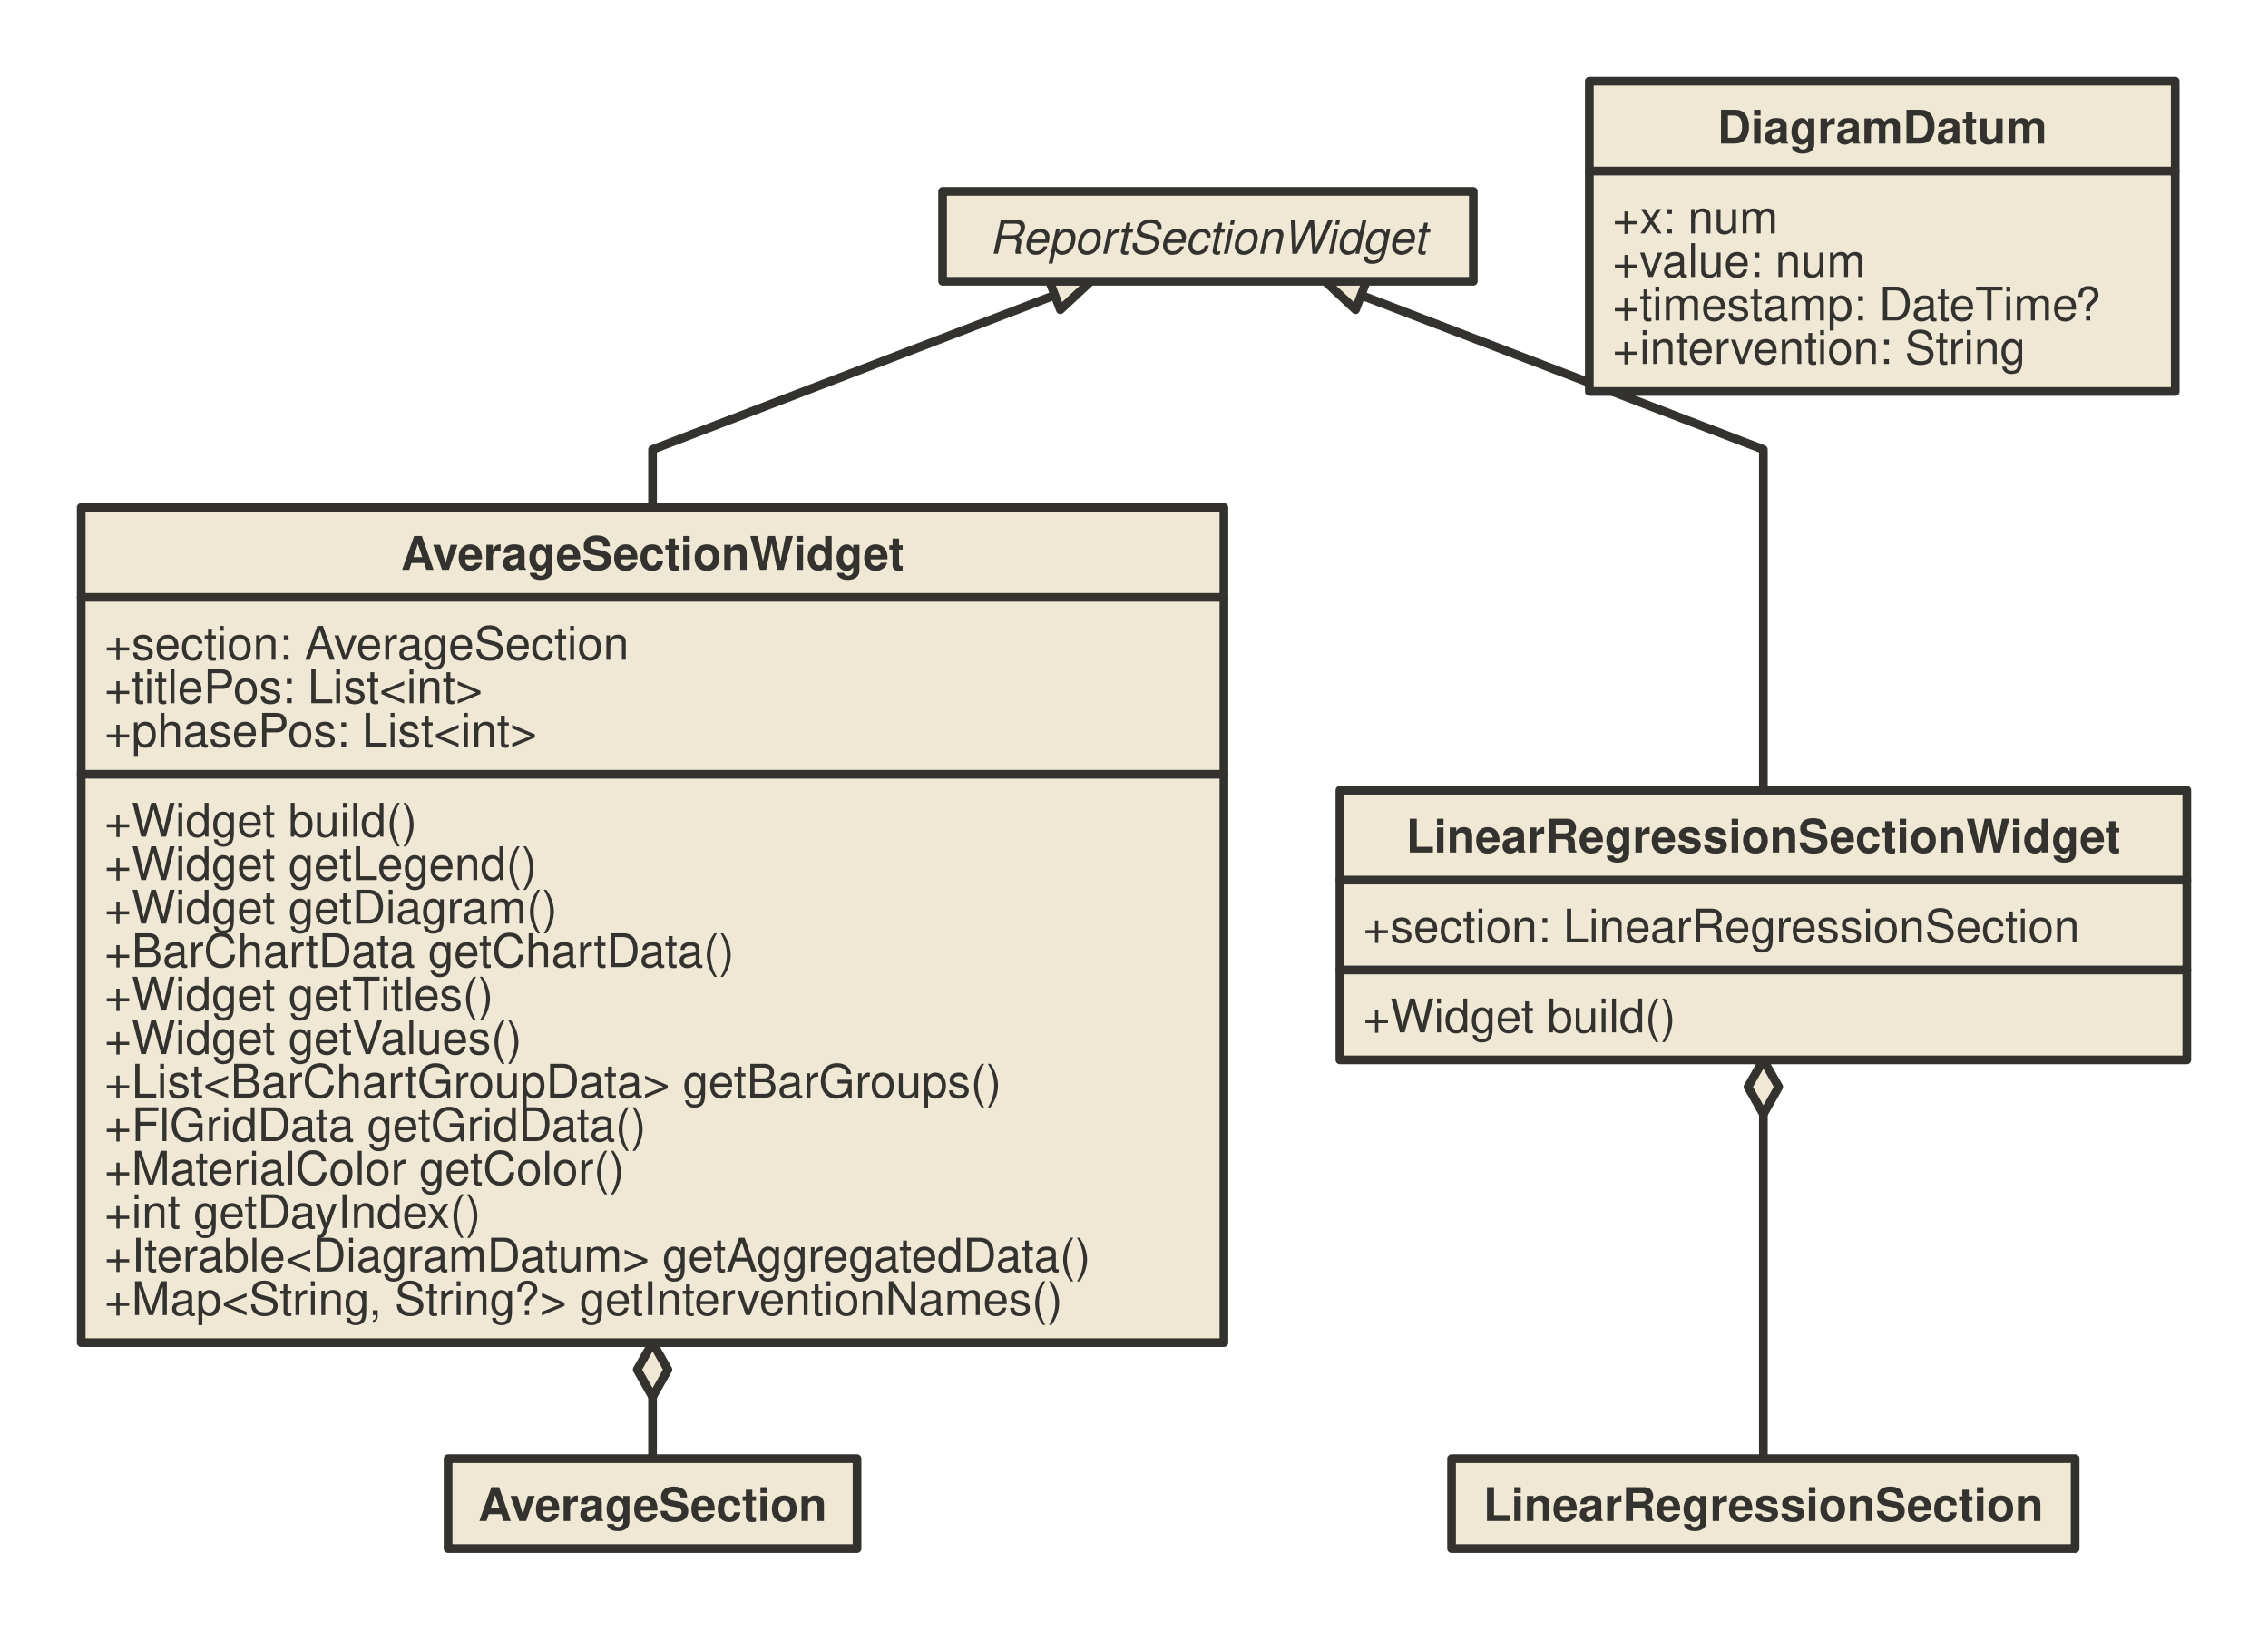
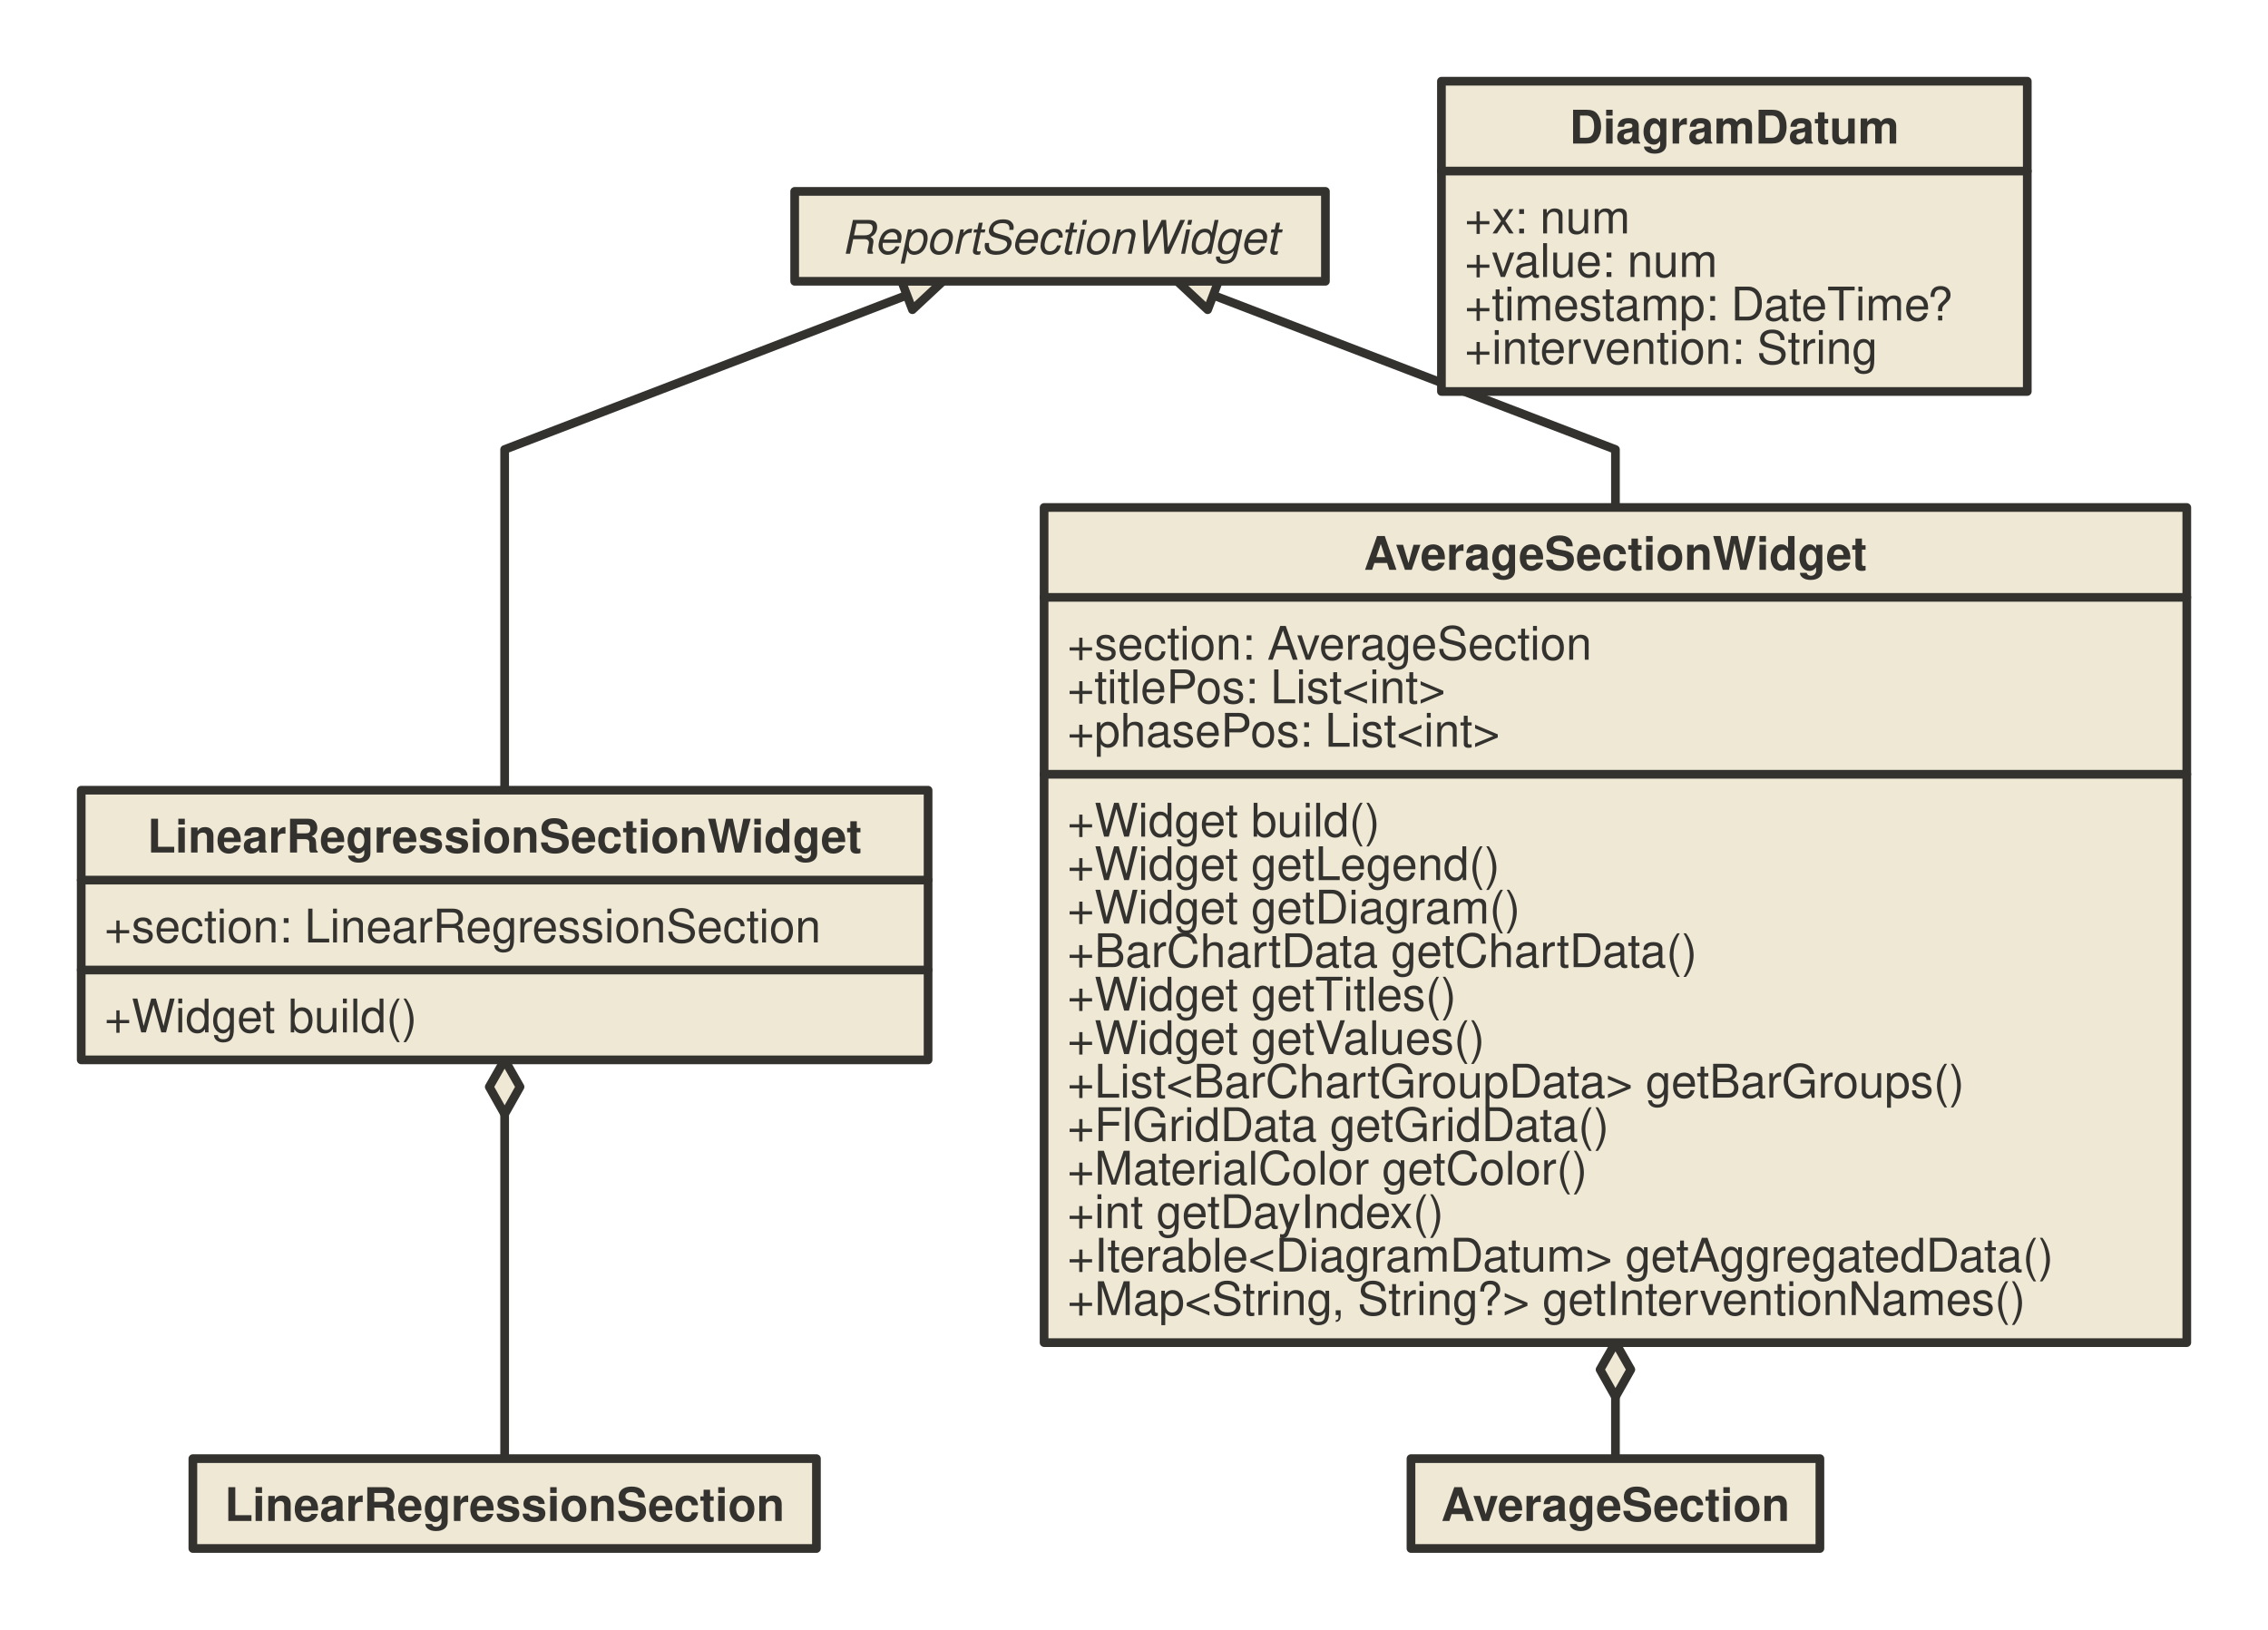
<svg xmlns="http://www.w3.org/2000/svg" version="1.1" baseProfile="full" width="782.0" height="562.0" viewbox="0 0 782 562">
-   <g stroke-width="1.0" text-align="left" font="12pt Helvetica, Arial, sans-serif" font-size="12pt" font-family="Helvetica" font-weight="bold" font-style="normal">
+   <g stroke-width="1.0" text-align="left" font="12pt Helvetica, Arial, sans-serif" font-size="12pt" font-family="Helvetica" font-weight="normal" font-style="normal">
    <g font-family="Helvetica" font-size="12pt" font-weight="bold" font-style="normal" stroke-width="3.0" stroke-linejoin="round" stroke-linecap="round" stroke="#33322E">
      <g stroke="transparent" fill="transparent">
        <rect x="0.0" y="0.0" height="562.0" width="782.0" stroke="none" />
      </g>
      <g transform="translate(8, 8)" fill="#33322E">
        <g transform="translate(20, 20)" fill="#eee8d5" font-family="Helvetica" font-size="12pt" font-weight="normal" font-style="normal">
-           <path d="M197.0 453.7 L197 455 L197 475 L197.0 475.0 " fill="none" />
+           <path d="M146.0 356.2 L146 455 L146 475 L146.0 475.0 " fill="none" />
          <g fill="#eee8d5">
-             <path d="M202.3 444.3 L197.0 453.7 L191.7 444.3 L197.0 435.0 Z" />
+             <path d="M151.3 346.8 L146.0 356.2 L140.7 346.8 L146.0 337.5 Z" />
          </g>
-           <path d="M335.7 73.8 L197 127 L197 147 L197.0 147.0 " fill="none" />
-           <path d="M337.6 78.8 L335.7 73.8 L333.8 68.8 L348.1 69.0 Z" />
-           <path d="M580.0 356.2 L580 455 L580 475 L580.0 475.0 " fill="none" />
+           <path d="M284.7 73.8 L146 127 L146 244.5 L146.0 244.5 " fill="none" />
+           <path d="M286.6 78.8 L284.7 73.8 L282.8 68.8 L297.1 69.0 Z" />
+           <path d="M529.0 453.7 L529 455 L529 475 L529.0 475.0 " fill="none" />
          <g fill="#eee8d5">
-             <path d="M585.3 346.8 L580.0 356.2 L574.7 346.8 L580.0 337.5 Z" />
+             <path d="M534.3 444.3 L529.0 453.7 L523.7 444.3 L529.0 435.0 Z" />
          </g>
-           <path d="M441.3 73.8 L580 127 L580 244.5 L580.0 244.5 " fill="none" />
-           <path d="M443.2 68.8 L441.3 73.8 L439.4 78.8 L428.9 69.0 Z" />
+           <path d="M390.3 73.8 L529 127 L529 147 L529.0 147.0 " fill="none" />
+           <path d="M392.2 68.8 L390.3 73.8 L388.4 78.8 L377.9 69.0 Z" />
+           <g data-name="LinearRegressionSectionWidget">
+             <g fill="#eee8d5" stroke="#33322E" data-name="LinearRegressionSectionWidget">
+               <rect x="0.0" y="244.5" height="93.0" width="292.0" data-name="LinearRegressionSectionWidget" />
+               <path d="M0.0 275.5 L292.0 275.5" fill="none" data-name="LinearRegressionSectionWidget" />
+               <path d="M0.0 306.5 L292.0 306.5" fill="none" data-name="LinearRegressionSectionWidget" />
+             </g>
+             <g transform="translate(0, 244.5)" font-family="Helvetica" font-size="12pt" font-weight="bold" font-style="normal" data-name="LinearRegressionSectionWidget">
+               <g transform="translate(8, 8)" fill="#33322E" text-align="center" data-name="LinearRegressionSectionWidget">
+                 <text x="138.0" y="13.5" stroke="none" text-anchor="middle" data-name="LinearRegressionSectionWidget">LinearRegressionSectionWidget</text>
+               </g>
+             </g>
+             <g transform="translate(0, 275.5)" font-family="Helvetica" font-size="12pt" font-weight="normal" font-style="normal" data-name="LinearRegressionSectionWidget">
+               <g transform="translate(8, 8)" fill="#33322E" text-align="left" data-name="LinearRegressionSectionWidget">
+                 <text x="0.0" y="13.5" stroke="none" data-name="LinearRegressionSectionWidget">+section: LinearRegressionSection</text>
+               </g>
+             </g>
+             <g transform="translate(0, 306.5)" font-family="Helvetica" font-size="12pt" font-weight="normal" font-style="normal" data-name="LinearRegressionSectionWidget">
+               <g transform="translate(8, 8)" fill="#33322E" text-align="left" data-name="LinearRegressionSectionWidget">
+                 <text x="0.0" y="13.5" stroke="none" data-name="LinearRegressionSectionWidget">+Widget build()</text>
+               </g>
+             </g>
+           </g>
+           <g data-name="LinearRegressionSection">
+             <g fill="#eee8d5" stroke="#33322E" data-name="LinearRegressionSection">
+               <rect x="38.5" y="475.0" height="31.0" width="215.0" data-name="LinearRegressionSection" />
+             </g>
+             <g transform="translate(38.5, 475)" font-family="Helvetica" font-size="12pt" font-weight="bold" font-style="normal" data-name="LinearRegressionSection">
+               <g transform="translate(8, 8)" fill="#33322E" text-align="center" data-name="LinearRegressionSection">
+                 <text x="99.5" y="13.5" stroke="none" text-anchor="middle" data-name="LinearRegressionSection">LinearRegressionSection</text>
+               </g>
+             </g>
+           </g>
+           <g data-name="ReportSectionWidget">
+             <g fill="#eee8d5" stroke="#33322E" data-name="ReportSectionWidget">
+               <rect x="246.0" y="38.0" height="31.0" width="183.0" data-name="ReportSectionWidget" />
+             </g>
+             <g transform="translate(246, 38)" font-family="Helvetica" font-size="12pt" font-weight="normal" font-style="italic" data-name="ReportSectionWidget">
+               <g transform="translate(8, 8)" fill="#33322E" text-align="center" data-name="ReportSectionWidget">
+                 <text x="83.5" y="13.5" stroke="none" text-anchor="middle" data-name="ReportSectionWidget">ReportSectionWidget</text>
+               </g>
+             </g>
+           </g>
          <g data-name="AverageSectionWidget">
            <g fill="#eee8d5" stroke="#33322E" data-name="AverageSectionWidget">
-               <rect x="0.0" y="147.0" height="288.0" width="394.0" data-name="AverageSectionWidget" />
-               <path d="M0.0 178.0 L394.0 178.0" fill="none" data-name="AverageSectionWidget" />
-               <path d="M0.0 239.0 L394.0 239.0" fill="none" data-name="AverageSectionWidget" />
+               <rect x="332.0" y="147.0" height="288.0" width="394.0" data-name="AverageSectionWidget" />
+               <path d="M332.0 178.0 L726.0 178.0" fill="none" data-name="AverageSectionWidget" />
+               <path d="M332.0 239.0 L726.0 239.0" fill="none" data-name="AverageSectionWidget" />
            </g>
-             <g transform="translate(0, 147)" font-family="Helvetica" font-size="12pt" font-weight="bold" font-style="normal" data-name="AverageSectionWidget">
+             <g transform="translate(332, 147)" font-family="Helvetica" font-size="12pt" font-weight="bold" font-style="normal" data-name="AverageSectionWidget">
              <g transform="translate(8, 8)" fill="#33322E" text-align="center" data-name="AverageSectionWidget">
                <text x="189.0" y="13.5" stroke="none" text-anchor="middle" data-name="AverageSectionWidget">AverageSectionWidget</text>
              </g>
            </g>
-             <g transform="translate(0, 178)" font-family="Helvetica" font-size="12pt" font-weight="normal" font-style="normal" data-name="AverageSectionWidget">
+             <g transform="translate(332, 178)" font-family="Helvetica" font-size="12pt" font-weight="normal" font-style="normal" data-name="AverageSectionWidget">
              <g transform="translate(8, 8)" fill="#33322E" text-align="left" data-name="AverageSectionWidget">
                <text x="0.0" y="13.5" stroke="none" data-name="AverageSectionWidget">+section: AverageSection</text>
                <text x="0.0" y="28.5" stroke="none" data-name="AverageSectionWidget">+titlePos: List&lt;int&gt;</text>
                <text x="0.0" y="43.5" stroke="none" data-name="AverageSectionWidget">+phasePos: List&lt;int&gt;</text>
              </g>
            </g>
-             <g transform="translate(0, 239)" font-family="Helvetica" font-size="12pt" font-weight="normal" font-style="normal" data-name="AverageSectionWidget">
+             <g transform="translate(332, 239)" font-family="Helvetica" font-size="12pt" font-weight="normal" font-style="normal" data-name="AverageSectionWidget">
              <g transform="translate(8, 8)" fill="#33322E" text-align="left" data-name="AverageSectionWidget">
                <text x="0.0" y="13.5" stroke="none" data-name="AverageSectionWidget">+Widget build()</text>
                <text x="0.0" y="28.5" stroke="none" data-name="AverageSectionWidget">+Widget getLegend()</text>
                <text x="0.0" y="43.5" stroke="none" data-name="AverageSectionWidget">+Widget getDiagram()</text>
                <text x="0.0" y="58.5" stroke="none" data-name="AverageSectionWidget">+BarChartData getChartData()</text>
                <text x="0.0" y="73.5" stroke="none" data-name="AverageSectionWidget">+Widget getTitles()</text>
                <text x="0.0" y="88.5" stroke="none" data-name="AverageSectionWidget">+Widget getValues()</text>
                <text x="0.0" y="103.5" stroke="none" data-name="AverageSectionWidget">+List&lt;BarChartGroupData&gt; getBarGroups()</text>
                <text x="0.0" y="118.5" stroke="none" data-name="AverageSectionWidget">+FlGridData getGridData()</text>
                <text x="0.0" y="133.5" stroke="none" data-name="AverageSectionWidget">+MaterialColor getColor()</text>
                <text x="0.0" y="148.5" stroke="none" data-name="AverageSectionWidget">+int getDayIndex()</text>
                <text x="0.0" y="163.5" stroke="none" data-name="AverageSectionWidget">+Iterable&lt;DiagramDatum&gt; getAggregatedData()</text>
                <text x="0.0" y="178.5" stroke="none" data-name="AverageSectionWidget">+Map&lt;String, String?&gt; getInterventionNames()</text>
              </g>
            </g>
          </g>
          <g data-name="AverageSection">
            <g fill="#eee8d5" stroke="#33322E" data-name="AverageSection">
-               <rect x="126.5" y="475.0" height="31.0" width="141.0" data-name="AverageSection" />
+               <rect x="458.5" y="475.0" height="31.0" width="141.0" data-name="AverageSection" />
            </g>
-             <g transform="translate(126.5, 475)" font-family="Helvetica" font-size="12pt" font-weight="bold" font-style="normal" data-name="AverageSection">
+             <g transform="translate(458.5, 475)" font-family="Helvetica" font-size="12pt" font-weight="bold" font-style="normal" data-name="AverageSection">
              <g transform="translate(8, 8)" fill="#33322E" text-align="center" data-name="AverageSection">
                <text x="62.5" y="13.5" stroke="none" text-anchor="middle" data-name="AverageSection">AverageSection</text>
              </g>
            </g>
          </g>
-           <g data-name="ReportSectionWidget">
-             <g fill="#eee8d5" stroke="#33322E" data-name="ReportSectionWidget">
-               <rect x="297.0" y="38.0" height="31.0" width="183.0" data-name="ReportSectionWidget" />
-             </g>
-             <g transform="translate(297, 38)" font-family="Helvetica" font-size="12pt" font-weight="normal" font-style="italic" data-name="ReportSectionWidget">
-               <g transform="translate(8, 8)" fill="#33322E" text-align="center" data-name="ReportSectionWidget">
-                 <text x="83.5" y="13.5" stroke="none" text-anchor="middle" data-name="ReportSectionWidget">ReportSectionWidget</text>
-               </g>
-             </g>
-           </g>
          <g data-name="DiagramDatum">
            <g fill="#eee8d5" stroke="#33322E" data-name="DiagramDatum">
-               <rect x="520.0" y="0.0" height="107.0" width="202.0" data-name="DiagramDatum" />
-               <path d="M520.0 31.0 L722.0 31.0" fill="none" data-name="DiagramDatum" />
+               <rect x="469.0" y="0.0" height="107.0" width="202.0" data-name="DiagramDatum" />
+               <path d="M469.0 31.0 L671.0 31.0" fill="none" data-name="DiagramDatum" />
            </g>
-             <g transform="translate(520, 0)" font-family="Helvetica" font-size="12pt" font-weight="bold" font-style="normal" data-name="DiagramDatum">
+             <g transform="translate(469, 0)" font-family="Helvetica" font-size="12pt" font-weight="bold" font-style="normal" data-name="DiagramDatum">
              <g transform="translate(8, 8)" fill="#33322E" text-align="center" data-name="DiagramDatum">
                <text x="93.0" y="13.5" stroke="none" text-anchor="middle" data-name="DiagramDatum">DiagramDatum</text>
              </g>
            </g>
-             <g transform="translate(520, 31)" font-family="Helvetica" font-size="12pt" font-weight="normal" font-style="normal" data-name="DiagramDatum">
+             <g transform="translate(469, 31)" font-family="Helvetica" font-size="12pt" font-weight="normal" font-style="normal" data-name="DiagramDatum">
              <g transform="translate(8, 8)" fill="#33322E" text-align="left" data-name="DiagramDatum">
                <text x="0.0" y="13.5" stroke="none" data-name="DiagramDatum">+x: num</text>
                <text x="0.0" y="28.5" stroke="none" data-name="DiagramDatum">+value: num</text>
                <text x="0.0" y="43.5" stroke="none" data-name="DiagramDatum">+timestamp: DateTime?</text>
                <text x="0.0" y="58.5" stroke="none" data-name="DiagramDatum">+intervention: String</text>
              </g>
            </g>
          </g>
-           <g data-name="LinearRegressionSectionWidget">
-             <g fill="#eee8d5" stroke="#33322E" data-name="LinearRegressionSectionWidget">
-               <rect x="434.0" y="244.5" height="93.0" width="292.0" data-name="LinearRegressionSectionWidget" />
-               <path d="M434.0 275.5 L726.0 275.5" fill="none" data-name="LinearRegressionSectionWidget" />
-               <path d="M434.0 306.5 L726.0 306.5" fill="none" data-name="LinearRegressionSectionWidget" />
-             </g>
-             <g transform="translate(434, 244.5)" font-family="Helvetica" font-size="12pt" font-weight="bold" font-style="normal" data-name="LinearRegressionSectionWidget">
-               <g transform="translate(8, 8)" fill="#33322E" text-align="center" data-name="LinearRegressionSectionWidget">
-                 <text x="138.0" y="13.5" stroke="none" text-anchor="middle" data-name="LinearRegressionSectionWidget">LinearRegressionSectionWidget</text>
-               </g>
-             </g>
-             <g transform="translate(434, 275.5)" font-family="Helvetica" font-size="12pt" font-weight="normal" font-style="normal" data-name="LinearRegressionSectionWidget">
-               <g transform="translate(8, 8)" fill="#33322E" text-align="left" data-name="LinearRegressionSectionWidget">
-                 <text x="0.0" y="13.5" stroke="none" data-name="LinearRegressionSectionWidget">+section: LinearRegressionSection</text>
-               </g>
-             </g>
-             <g transform="translate(434, 306.5)" font-family="Helvetica" font-size="12pt" font-weight="normal" font-style="normal" data-name="LinearRegressionSectionWidget">
-               <g transform="translate(8, 8)" fill="#33322E" text-align="left" data-name="LinearRegressionSectionWidget">
-                 <text x="0.0" y="13.5" stroke="none" data-name="LinearRegressionSectionWidget">+Widget build()</text>
-               </g>
-             </g>
-           </g>
-           <g data-name="LinearRegressionSection">
-             <g fill="#eee8d5" stroke="#33322E" data-name="LinearRegressionSection">
-               <rect x="472.5" y="475.0" height="31.0" width="215.0" data-name="LinearRegressionSection" />
-             </g>
-             <g transform="translate(472.5, 475)" font-family="Helvetica" font-size="12pt" font-weight="bold" font-style="normal" data-name="LinearRegressionSection">
-               <g transform="translate(8, 8)" fill="#33322E" text-align="center" data-name="LinearRegressionSection">
-                 <text x="99.5" y="13.5" stroke="none" text-anchor="middle" data-name="LinearRegressionSection">LinearRegressionSection</text>
-               </g>
-             </g>
-           </g>
        </g>
      </g>
    </g>
  </g>
</svg>
